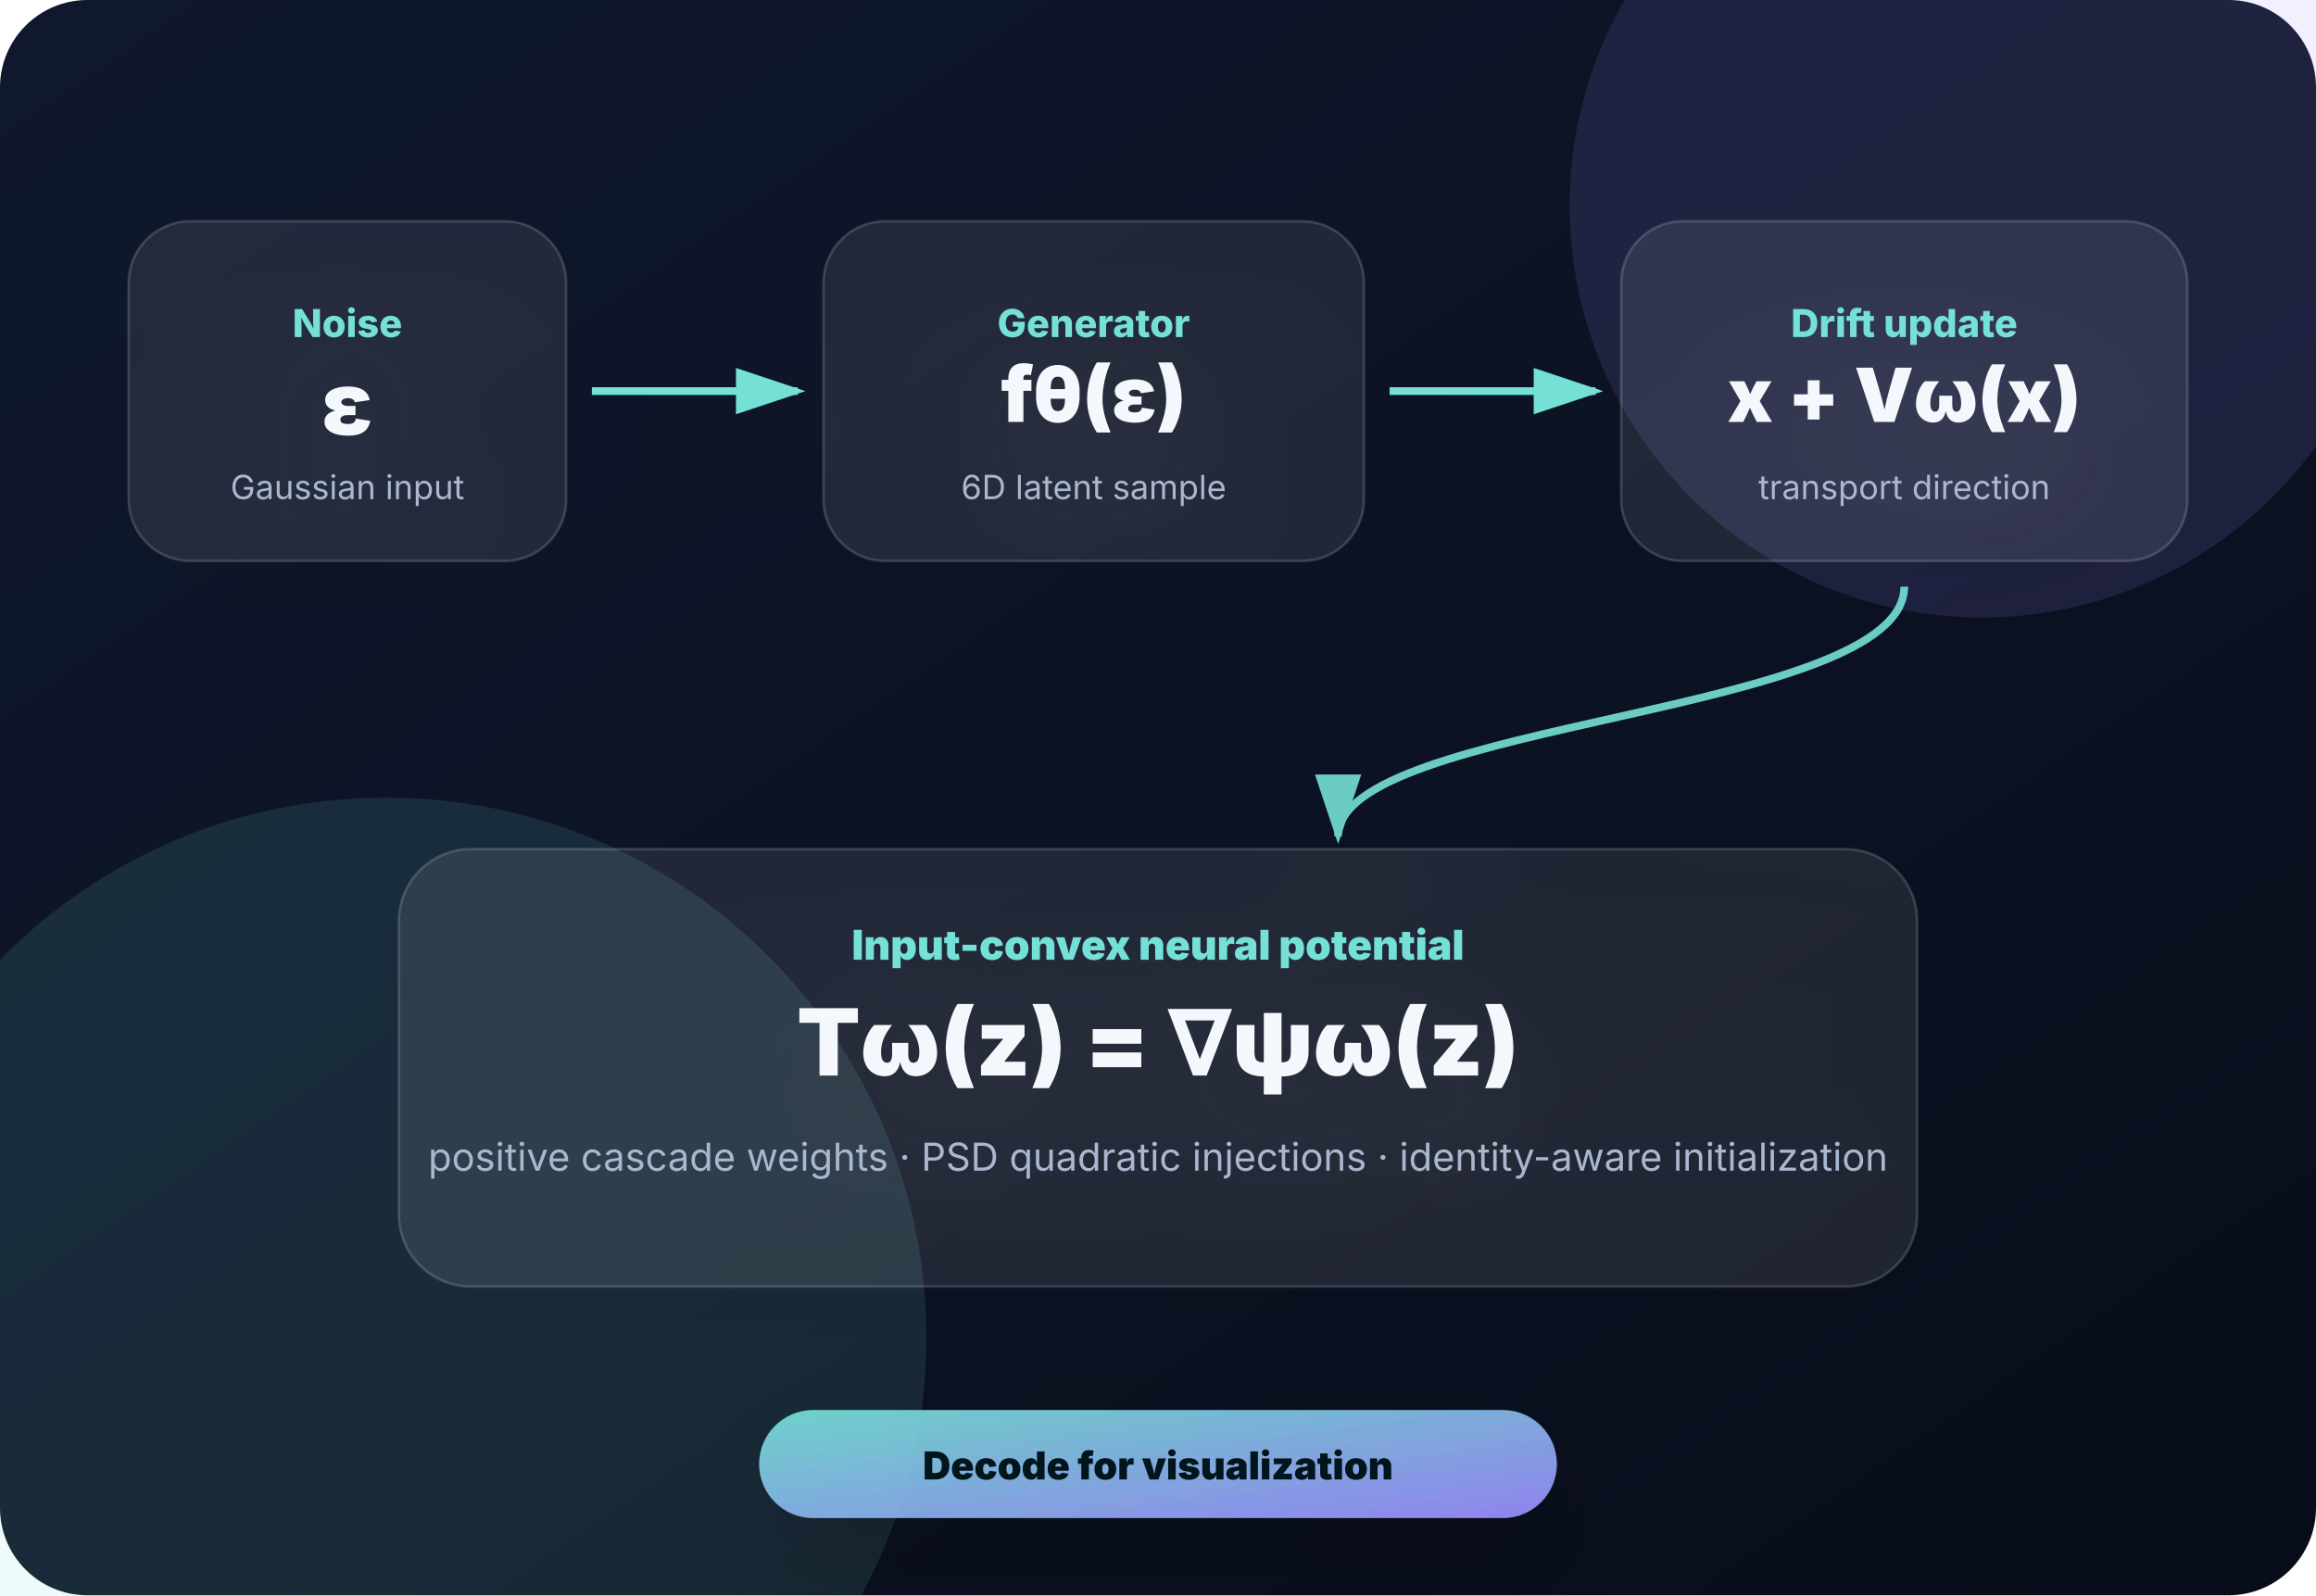
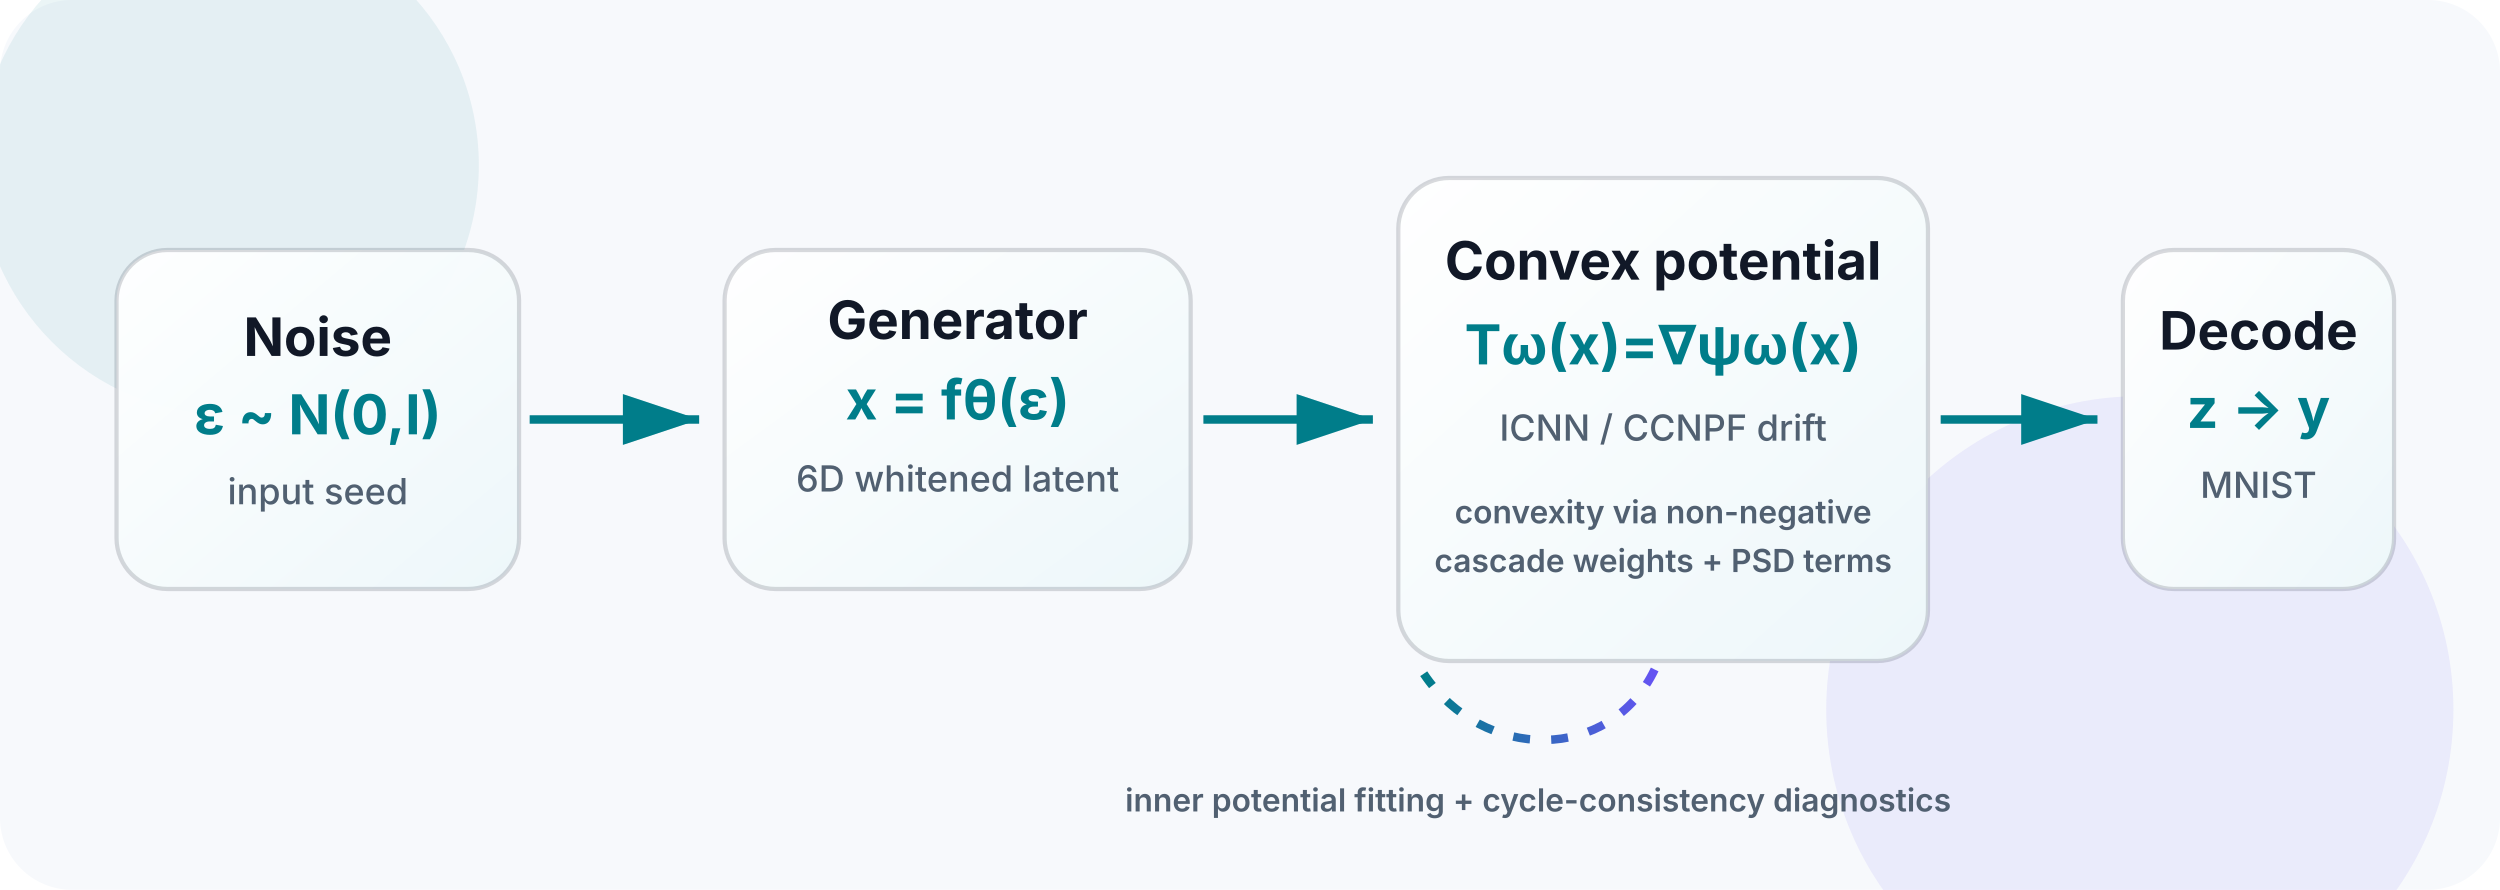
- <svg xmlns="http://www.w3.org/2000/svg" viewBox="0 0 900 620" role="img" aria-labelledby="title desc">
+ <svg xmlns="http://www.w3.org/2000/svg" viewBox="0 0 1180 420" role="img" aria-label="Drifting-ICNN method diagram">
  <defs>
-     <linearGradient id="bg" x1="0" y1="0" x2="1" y2="1">
-       <stop stop-color="#10182d" />
-       <stop offset="1" stop-color="#080d1a" />
+     <linearGradient id="box" x1="0" x2="1" y1="0" y2="1">
+       <stop offset="0" stop-color="#ffffff" stop-opacity="0.98" />
+       <stop offset="1" stop-color="#edf7fa" stop-opacity="0.98" />
    </linearGradient>
-     <linearGradient id="a" x1="0" y1="0" x2="1" y2="1">
-       <stop stop-color="#74e0d6" />
-       <stop offset="1" stop-color="#9b8cff" />
+     <linearGradient id="accent" x1="0" x2="1" y1="0" y2="0">
+       <stop offset="0" stop-color="#007d8a" />
+       <stop offset="1" stop-color="#6554f2" />
    </linearGradient>
-     <filter id="shadow" x="-20%" y="-20%" width="140%" height="140%">
-       <feDropShadow dx="0" dy="20" stdDeviation="20" flood-opacity="0.22" />
-     </filter>
-     <marker id="arrow" markerWidth="10" markerHeight="10" refX="8" refY="3" orient="auto" markerUnits="strokeWidth">
-       <path d="M0,0 L0,6 L9,3 z" fill="#74e0d6" />
+     <marker id="arrow" markerWidth="10" markerHeight="10" refX="9" refY="3" orient="auto" markerUnits="strokeWidth">
+       <path d="M0,0 L0,6 L9,3 z" fill="#007d8a" />
    </marker>
+     <style>
+       .title{font:700 25px Inter,Arial,sans-serif;fill:#111827}.sub{font:500 17px Inter,Arial,sans-serif;fill:#516071}.math{font:700 26px Inter,Arial,sans-serif;fill:#007d8a}.small{font:600 15px Inter,Arial,sans-serif;fill:#516071}.box{fill:url(#box);stroke:rgba(15,23,42,.16);stroke-width:2}.arrow{stroke:#007d8a;stroke-width:4;fill:none;marker-end:url(#arrow)}
+     </style>
  </defs>
-   <rect width="900" height="620" rx="34" fill="url(#bg)" />
-   <circle cx="770" cy="80" r="160" fill="#9b8cff" opacity="0.13" />
-   <circle cx="150" cy="520" r="210" fill="#74e0d6" opacity="0.12" />
-   <g font-family="Inter, system-ui, sans-serif" filter="url(#shadow)">
-     <g transform="translate(50 86)">
-       <rect width="170" height="132" rx="24" fill="rgba(255,255,255,0.08)" stroke="rgba(255,255,255,0.16)" />
-       <text x="85" y="45" text-anchor="middle" fill="#74e0d6" font-size="15" font-weight="800">Noise</text>
-       <text x="85" y="83" text-anchor="middle" fill="#f4f7fb" font-size="34" font-weight="900">ε</text>
-       <text x="85" y="108" text-anchor="middle" fill="#aab7ce" font-size="13">Gaussian input</text>
-     </g>
-     <path d="M230 152 H310" stroke="#74e0d6" stroke-width="3" marker-end="url(#arrow)" fill="none" />
-     <g transform="translate(320 86)">
-       <rect width="210" height="132" rx="24" fill="rgba(255,255,255,0.08)" stroke="rgba(255,255,255,0.16)" />
-       <text x="105" y="45" text-anchor="middle" fill="#74e0d6" font-size="15" font-weight="800">Generator</text>
-       <text x="105" y="78" text-anchor="middle" fill="#f4f7fb" font-size="30" font-weight="900">fθ(ε)</text>
-       <text x="105" y="108" text-anchor="middle" fill="#aab7ce" font-size="13">6D latent sample</text>
-     </g>
-     <path d="M540 152 H620" stroke="#74e0d6" stroke-width="3" marker-end="url(#arrow)" fill="none" />
-     <g transform="translate(630 86)">
-       <rect width="220" height="132" rx="24" fill="rgba(255,255,255,0.08)" stroke="rgba(255,255,255,0.16)" />
-       <text x="110" y="45" text-anchor="middle" fill="#74e0d6" font-size="15" font-weight="800">Drift update</text>
-       <text x="110" y="78" text-anchor="middle" fill="#f4f7fb" font-size="29" font-weight="900">x + Vω(x)</text>
-       <text x="110" y="108" text-anchor="middle" fill="#aab7ce" font-size="13">transport direction</text>
-     </g>
-     <g transform="translate(155 330)">
-       <rect width="590" height="170" rx="28" fill="rgba(255,255,255,0.085)" stroke="rgba(255,255,255,0.16)" />
-       <text x="295" y="43" text-anchor="middle" fill="#74e0d6" font-size="16" font-weight="900">Input-convex neural potential</text>
-       <text x="295" y="88" text-anchor="middle" fill="#f4f7fb" font-size="36" font-weight="900">Tω(z) = ∇ψω(z)</text>
-       <text x="295" y="125" text-anchor="middle" fill="#aab7ce" font-size="15">positive cascade weights · PSD quadratic injections · identity-aware initialization</text>
-     </g>
-     <path d="M740 228 C740 278 520 280 520 325" stroke="#74e0d6" stroke-width="3" marker-end="url(#arrow)" fill="none" opacity="0.9" />
-     <g transform="translate(295 548)">
-       <rect width="310" height="42" rx="21" fill="url(#a)" opacity="0.92" />
-       <text x="155" y="27" text-anchor="middle" fill="#03121a" font-size="15" font-weight="900">Decode for visualization</text>
-     </g>
-   </g>
+   <rect width="1180" height="420" rx="34" fill="#f7f9fc" />
+   <circle cx="108" cy="78" r="118" fill="#007d8a" opacity="0.08" />
+   <circle cx="1010" cy="335" r="148" fill="#6554f2" opacity="0.09" />
+   <rect class="box" x="55" y="118" width="190" height="160" rx="24" />
+   <text class="title" x="150" y="168" text-anchor="middle">Noise</text>
+   <text class="math" x="150" y="205" text-anchor="middle">ε ~ N(0,I)</text>
+   <text class="sub" x="150" y="238" text-anchor="middle">input seed</text>
+   <path class="arrow" d="M250 198 H330" />
+   <rect class="box" x="342" y="118" width="220" height="160" rx="24" />
+   <text class="title" x="452" y="160" text-anchor="middle">Generator</text>
+   <text class="math" x="452" y="198" text-anchor="middle">x = fθ(ε)</text>
+   <text class="sub" x="452" y="232" text-anchor="middle">6D whitened latent</text>
+   <path class="arrow" d="M568 198 H648" />
+   <rect class="box" x="660" y="84" width="250" height="228" rx="24" />
+   <text class="title" x="785" y="132" text-anchor="middle">Convex potential</text>
+   <text class="math" x="785" y="172" text-anchor="middle">Tω(x)=∇ψω(x)</text>
+   <text class="sub" x="785" y="208" text-anchor="middle">ICNN / CCNPF drift</text>
+   <text class="small" x="785" y="247" text-anchor="middle">convexity via non-negative</text>
+   <text class="small" x="785" y="270" text-anchor="middle">cascade weights + PSD terms</text>
+   <path class="arrow" d="M916 198 H990" />
+   <rect class="box" x="1002" y="118" width="128" height="160" rx="24" />
+   <text class="title" x="1066" y="165" text-anchor="middle">Decode</text>
+   <text class="math" x="1066" y="202" text-anchor="middle">z → y</text>
+   <text class="sub" x="1066" y="235" text-anchor="middle">MNIST</text>
+   <path d="M781 316 C760 360, 700 360, 672 318" stroke="url(#accent)" stroke-width="4" fill="none" stroke-dasharray="8 10" />
+   <text class="small" x="726" y="383" text-anchor="middle">inner potential fitting + cycle-consistency diagnostics</text>
</svg>
